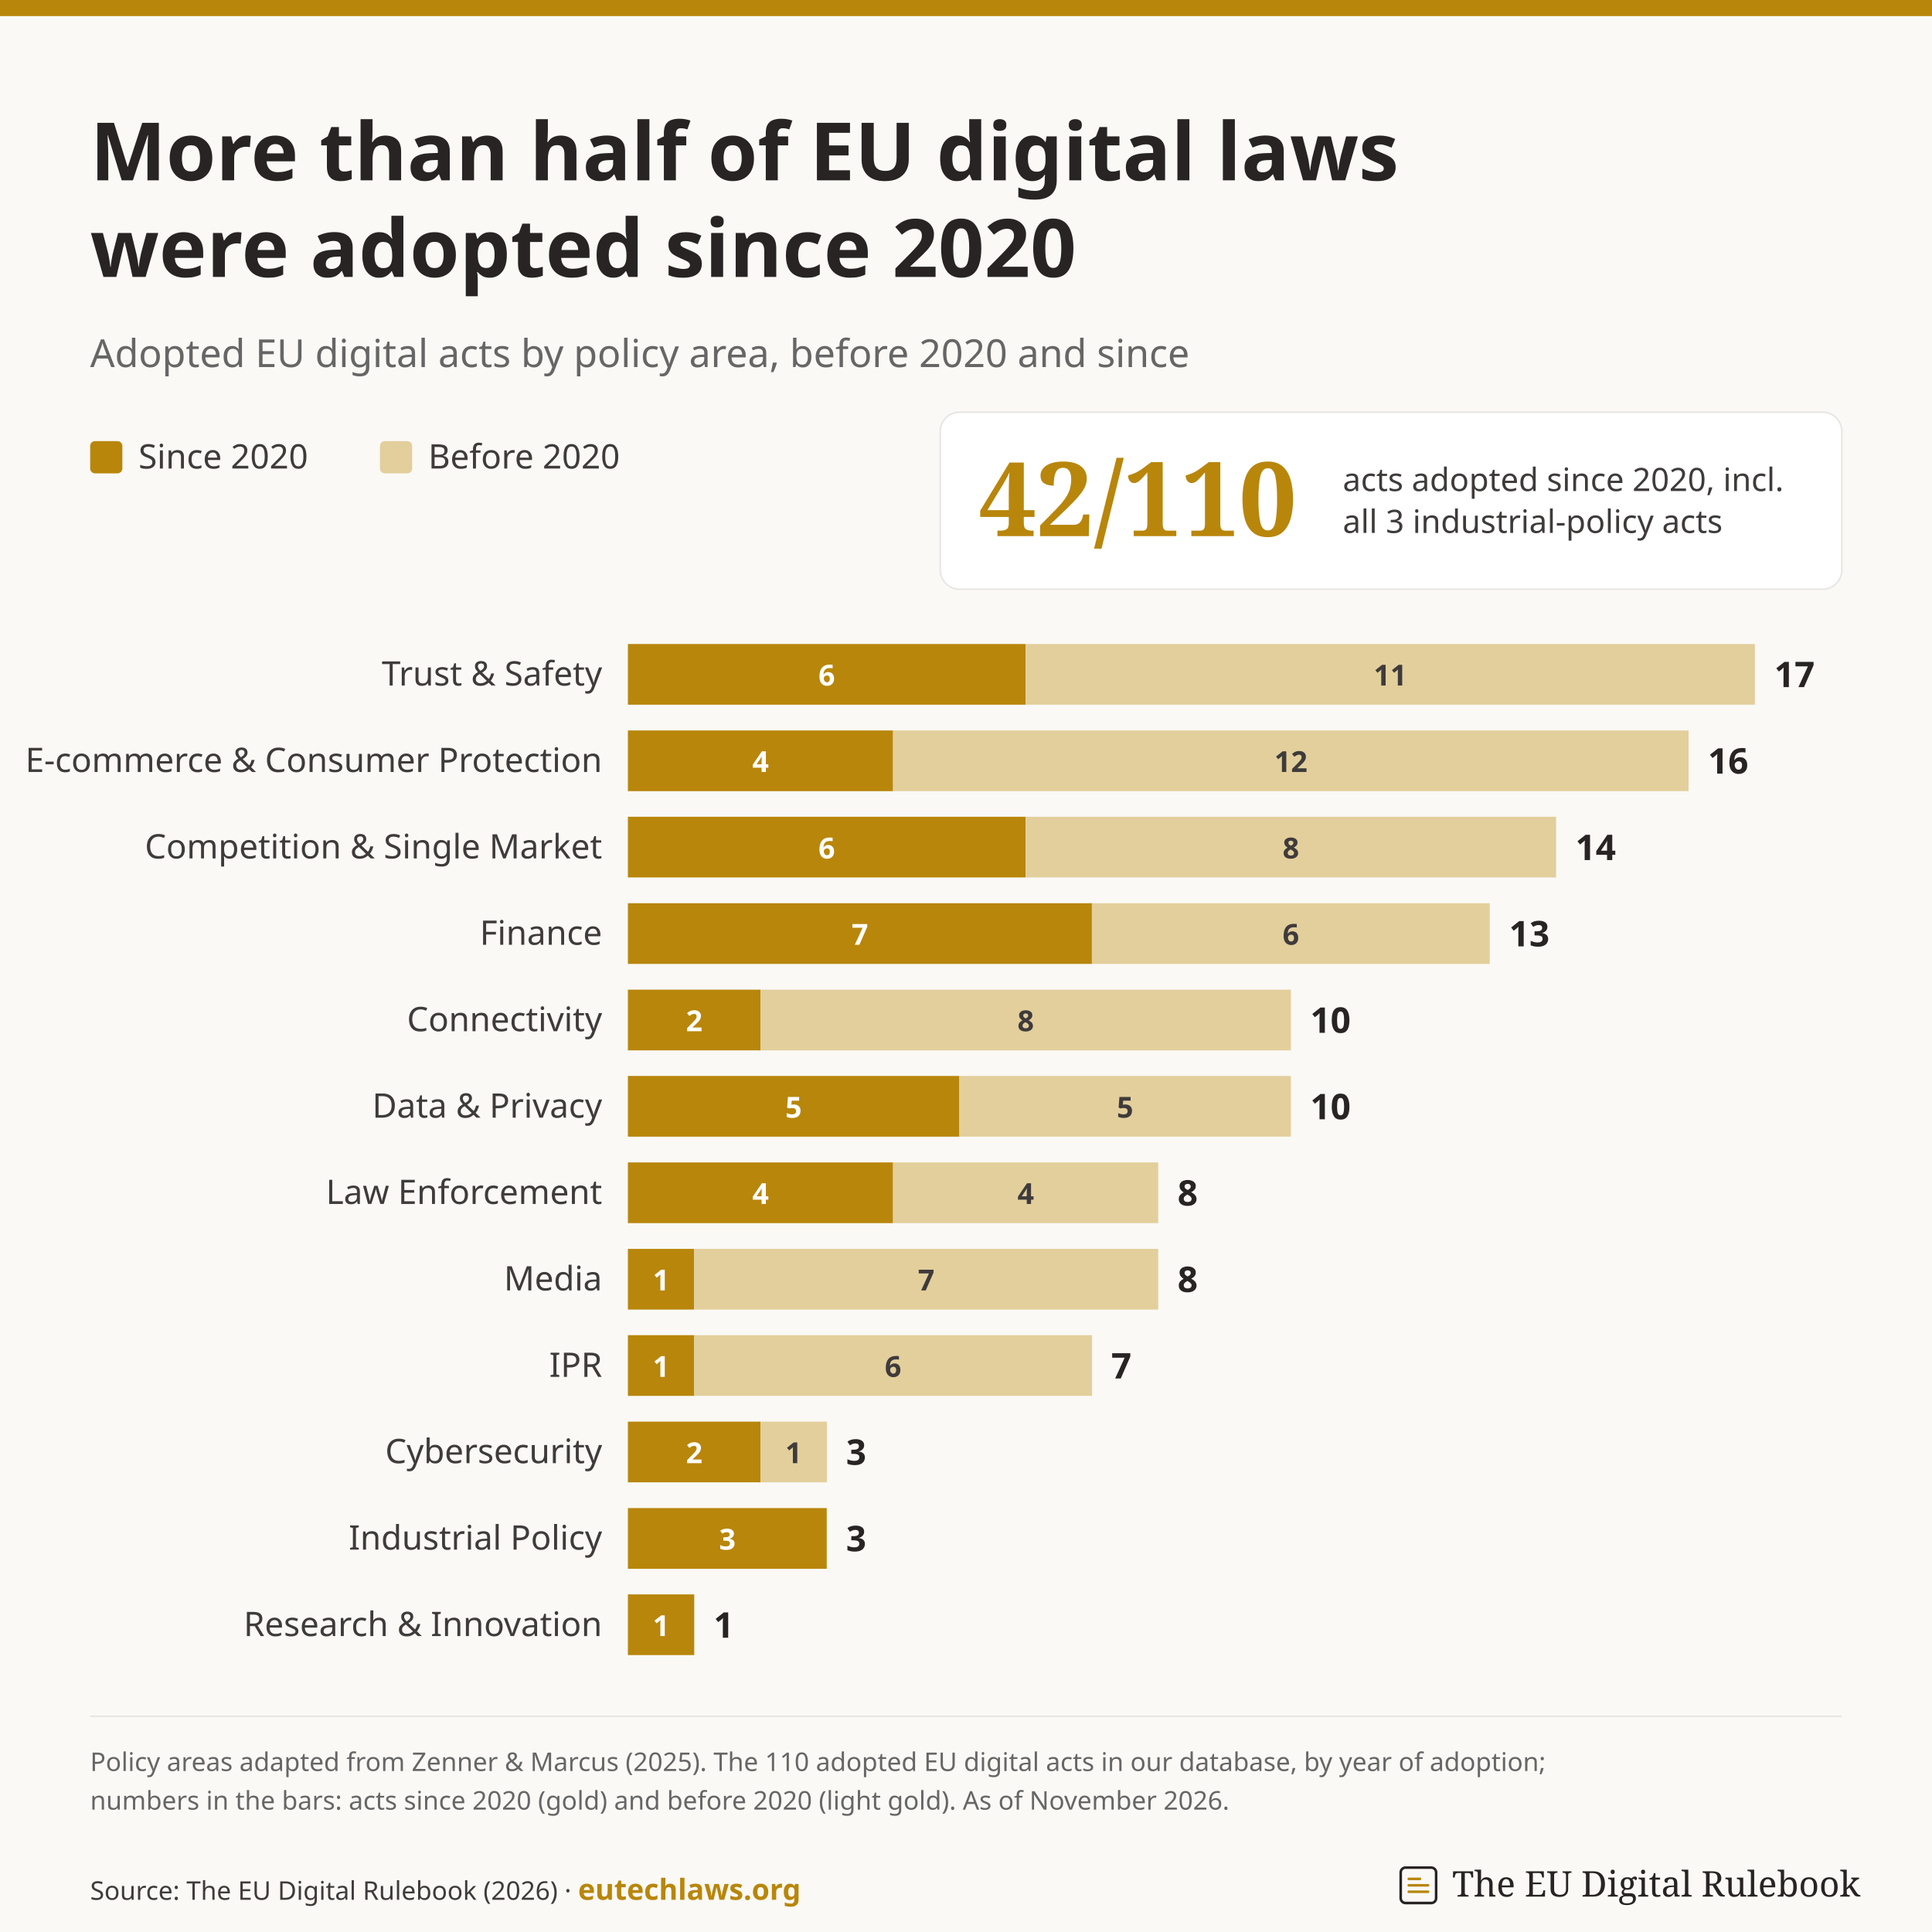
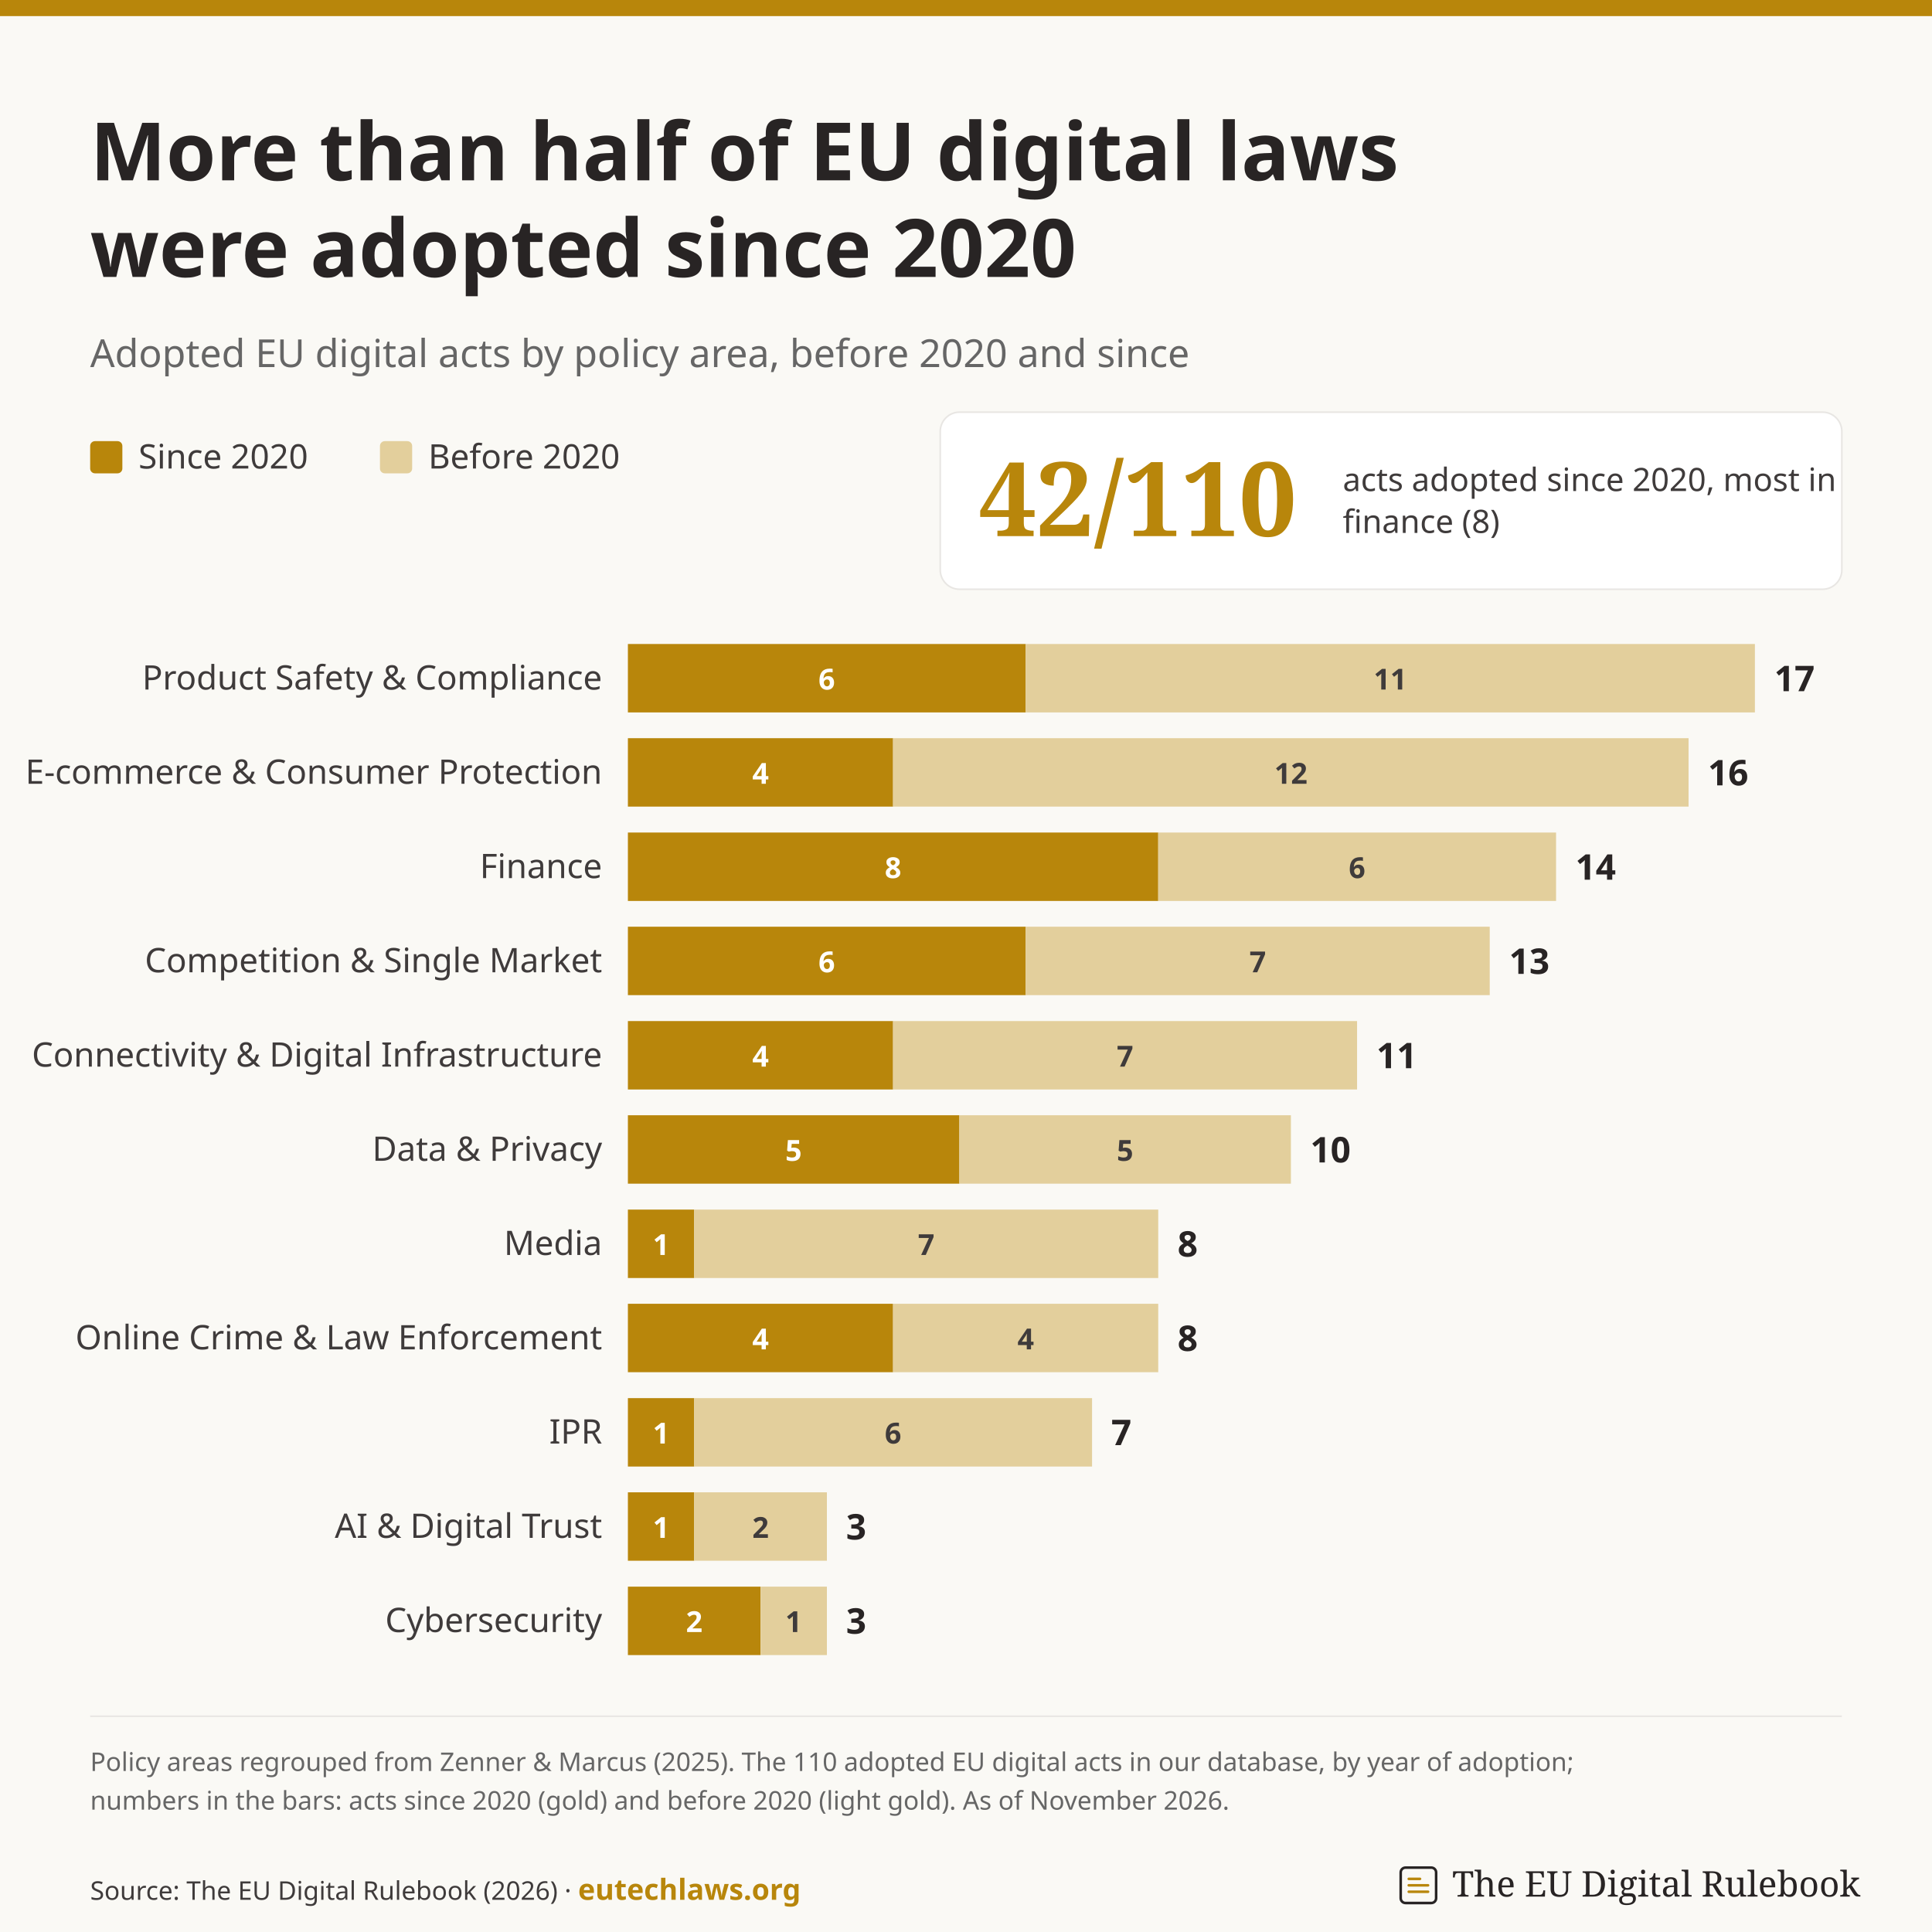
- <svg xmlns="http://www.w3.org/2000/svg" viewBox="0 0 1200 1200" width="100%" role="img" aria-label="More than half of EU digital laws were adopted since 2020: 42 of 110. By policy area: Trust &amp; Safety 17 (6 since 2020); E-commerce &amp; Consumer Protection 16 (4 since 2020); Competition &amp; Single Market 14 (6 since 2020); Finance 13 (7 since 2020); Connectivity 10 (2 since 2020); Data &amp; Privacy 10 (5 since 2020); Law Enforcement 8 (4 since 2020); Media 8 (1 since 2020); IPR 7 (1 since 2020); Cybersecurity 3 (2 since 2020); Industrial Policy 3 (3 since 2020); Research &amp; Innovation 1 (1 since 2020)">
+ <svg xmlns="http://www.w3.org/2000/svg" viewBox="0 0 1200 1200" width="100%" role="img" aria-label="More than half of EU digital laws were adopted since 2020: 42 of 110. By policy area: Product Safety &amp; Compliance 17 (6 since 2020); E-commerce &amp; Consumer Protection 16 (4 since 2020); Finance 14 (8 since 2020); Competition &amp; Single Market 13 (6 since 2020); Connectivity &amp; Digital Infrastructure 11 (4 since 2020); Data &amp; Privacy 10 (5 since 2020); Media 8 (1 since 2020); Online Crime &amp; Law Enforcement 8 (4 since 2020); IPR 7 (1 since 2020); AI &amp; Digital Trust 3 (1 since 2020); Cybersecurity 3 (2 since 2020)">
  <rect width="1200" height="1200" fill="#FAF9F5" />
  <rect width="1200" height="10" fill="#B8860B" />
  <text x="56.0" y="112.0" text-anchor="start" font-family="DM Sans, sans-serif" font-size="50" font-weight="700" fill="#282424">More than half of EU digital laws</text>
  <text x="56.0" y="172.0" text-anchor="start" font-family="DM Sans, sans-serif" font-size="50" font-weight="700" fill="#282424">were adopted since 2020</text>
  <text x="56.0" y="228.0" text-anchor="start" font-family="DM Sans, sans-serif" font-size="24" font-weight="400" fill="#666666">Adopted EU digital acts by policy area, before 2020 and since</text>
  <rect x="56" y="274" width="20" height="20" rx="3" fill="#B8860B" />
  <text x="86.0" y="291.0" text-anchor="start" font-family="DM Sans, sans-serif" font-size="21" font-weight="400" fill="#3F3B3B">Since 2020</text>
  <rect x="236" y="274" width="20" height="20" rx="3" fill="#E3CF9C" />
  <text x="266.0" y="291.0" text-anchor="start" font-family="DM Sans, sans-serif" font-size="21" font-weight="400" fill="#3F3B3B">Before 2020</text>
-   <text x="374.0" y="425.8" text-anchor="end" font-family="DM Sans, sans-serif" font-size="21" font-weight="400" fill="#3F3B3B">Trust &amp; Safety</text>
-   <rect x="390" y="400.0" width="247.1" height="37.7" fill="#B8860B" />
-   <text x="513.5" y="425.8" text-anchor="middle" font-family="DM Sans, sans-serif" font-size="18" font-weight="700" fill="#FFFFFF">6</text>
-   <rect x="637.1" y="400.0" width="452.9" height="37.7" fill="#E3CF9C" />
-   <text x="863.5" y="425.8" text-anchor="middle" font-family="DM Sans, sans-serif" font-size="18" font-weight="600" fill="#3F3B3B">11</text>
-   <text x="1102.0" y="426.8" text-anchor="start" font-family="DM Sans, sans-serif" font-size="22" font-weight="700" fill="#282424">17</text>
-   <text x="374.0" y="479.5" text-anchor="end" font-family="DM Sans, sans-serif" font-size="21" font-weight="400" fill="#3F3B3B">E-commerce &amp; Consumer Protection</text>
-   <rect x="390" y="453.7" width="164.7" height="37.7" fill="#B8860B" />
-   <text x="472.4" y="479.5" text-anchor="middle" font-family="DM Sans, sans-serif" font-size="18" font-weight="700" fill="#FFFFFF">4</text>
-   <rect x="554.7" y="453.7" width="494.1" height="37.7" fill="#E3CF9C" />
-   <text x="801.8" y="479.5" text-anchor="middle" font-family="DM Sans, sans-serif" font-size="18" font-weight="600" fill="#3F3B3B">12</text>
-   <text x="1060.8" y="480.5" text-anchor="start" font-family="DM Sans, sans-serif" font-size="22" font-weight="700" fill="#282424">16</text>
-   <text x="374.0" y="533.2" text-anchor="end" font-family="DM Sans, sans-serif" font-size="21" font-weight="400" fill="#3F3B3B">Competition &amp; Single Market</text>
-   <rect x="390" y="507.3" width="247.1" height="37.7" fill="#B8860B" />
-   <text x="513.5" y="533.2" text-anchor="middle" font-family="DM Sans, sans-serif" font-size="18" font-weight="700" fill="#FFFFFF">6</text>
-   <rect x="637.1" y="507.3" width="329.4" height="37.7" fill="#E3CF9C" />
-   <text x="801.8" y="533.2" text-anchor="middle" font-family="DM Sans, sans-serif" font-size="18" font-weight="600" fill="#3F3B3B">8</text>
-   <text x="978.5" y="534.2" text-anchor="start" font-family="DM Sans, sans-serif" font-size="22" font-weight="700" fill="#282424">14</text>
-   <text x="374.0" y="586.8" text-anchor="end" font-family="DM Sans, sans-serif" font-size="21" font-weight="400" fill="#3F3B3B">Finance</text>
-   <rect x="390" y="561.0" width="288.2" height="37.7" fill="#B8860B" />
-   <text x="534.1" y="586.8" text-anchor="middle" font-family="DM Sans, sans-serif" font-size="18" font-weight="700" fill="#FFFFFF">7</text>
-   <rect x="678.2" y="561.0" width="247.1" height="37.7" fill="#E3CF9C" />
-   <text x="801.8" y="586.8" text-anchor="middle" font-family="DM Sans, sans-serif" font-size="18" font-weight="600" fill="#3F3B3B">6</text>
-   <text x="937.3" y="587.8" text-anchor="start" font-family="DM Sans, sans-serif" font-size="22" font-weight="700" fill="#282424">13</text>
-   <text x="374.0" y="640.5" text-anchor="end" font-family="DM Sans, sans-serif" font-size="21" font-weight="400" fill="#3F3B3B">Connectivity</text>
-   <rect x="390" y="614.7" width="82.4" height="37.7" fill="#B8860B" />
-   <text x="431.2" y="640.5" text-anchor="middle" font-family="DM Sans, sans-serif" font-size="18" font-weight="700" fill="#FFFFFF">2</text>
-   <rect x="472.4" y="614.7" width="329.4" height="37.7" fill="#E3CF9C" />
-   <text x="637.1" y="640.5" text-anchor="middle" font-family="DM Sans, sans-serif" font-size="18" font-weight="600" fill="#3F3B3B">8</text>
-   <text x="813.8" y="641.5" text-anchor="start" font-family="DM Sans, sans-serif" font-size="22" font-weight="700" fill="#282424">10</text>
-   <text x="374.0" y="694.2" text-anchor="end" font-family="DM Sans, sans-serif" font-size="21" font-weight="400" fill="#3F3B3B">Data &amp; Privacy</text>
-   <rect x="390" y="668.3" width="205.9" height="37.7" fill="#B8860B" />
-   <text x="492.9" y="694.2" text-anchor="middle" font-family="DM Sans, sans-serif" font-size="18" font-weight="700" fill="#FFFFFF">5</text>
-   <rect x="595.9" y="668.3" width="205.9" height="37.7" fill="#E3CF9C" />
-   <text x="698.8" y="694.2" text-anchor="middle" font-family="DM Sans, sans-serif" font-size="18" font-weight="600" fill="#3F3B3B">5</text>
-   <text x="813.8" y="695.2" text-anchor="start" font-family="DM Sans, sans-serif" font-size="22" font-weight="700" fill="#282424">10</text>
-   <text x="374.0" y="747.8" text-anchor="end" font-family="DM Sans, sans-serif" font-size="21" font-weight="400" fill="#3F3B3B">Law Enforcement</text>
-   <rect x="390" y="722.0" width="164.7" height="37.7" fill="#B8860B" />
-   <text x="472.4" y="747.8" text-anchor="middle" font-family="DM Sans, sans-serif" font-size="18" font-weight="700" fill="#FFFFFF">4</text>
-   <rect x="554.7" y="722.0" width="164.7" height="37.7" fill="#E3CF9C" />
-   <text x="637.1" y="747.8" text-anchor="middle" font-family="DM Sans, sans-serif" font-size="18" font-weight="600" fill="#3F3B3B">4</text>
-   <text x="731.4" y="748.8" text-anchor="start" font-family="DM Sans, sans-serif" font-size="22" font-weight="700" fill="#282424">8</text>
-   <text x="374.0" y="801.5" text-anchor="end" font-family="DM Sans, sans-serif" font-size="21" font-weight="400" fill="#3F3B3B">Media</text>
-   <rect x="390" y="775.7" width="41.2" height="37.7" fill="#B8860B" />
-   <text x="410.6" y="801.5" text-anchor="middle" font-family="DM Sans, sans-serif" font-size="18" font-weight="700" fill="#FFFFFF">1</text>
-   <rect x="431.2" y="775.7" width="288.2" height="37.7" fill="#E3CF9C" />
-   <text x="575.3" y="801.5" text-anchor="middle" font-family="DM Sans, sans-serif" font-size="18" font-weight="600" fill="#3F3B3B">7</text>
-   <text x="731.4" y="802.5" text-anchor="start" font-family="DM Sans, sans-serif" font-size="22" font-weight="700" fill="#282424">8</text>
-   <text x="374.0" y="855.2" text-anchor="end" font-family="DM Sans, sans-serif" font-size="21" font-weight="400" fill="#3F3B3B">IPR</text>
-   <rect x="390" y="829.3" width="41.2" height="37.7" fill="#B8860B" />
-   <text x="410.6" y="855.2" text-anchor="middle" font-family="DM Sans, sans-serif" font-size="18" font-weight="700" fill="#FFFFFF">1</text>
-   <rect x="431.2" y="829.3" width="247.1" height="37.7" fill="#E3CF9C" />
-   <text x="554.7" y="855.2" text-anchor="middle" font-family="DM Sans, sans-serif" font-size="18" font-weight="600" fill="#3F3B3B">6</text>
-   <text x="690.2" y="856.2" text-anchor="start" font-family="DM Sans, sans-serif" font-size="22" font-weight="700" fill="#282424">7</text>
-   <text x="374.0" y="908.8" text-anchor="end" font-family="DM Sans, sans-serif" font-size="21" font-weight="400" fill="#3F3B3B">Cybersecurity</text>
-   <rect x="390" y="883.0" width="82.4" height="37.7" fill="#B8860B" />
-   <text x="431.2" y="908.8" text-anchor="middle" font-family="DM Sans, sans-serif" font-size="18" font-weight="700" fill="#FFFFFF">2</text>
-   <rect x="472.4" y="883.0" width="41.2" height="37.7" fill="#E3CF9C" />
-   <text x="492.9" y="908.8" text-anchor="middle" font-family="DM Sans, sans-serif" font-size="18" font-weight="600" fill="#3F3B3B">1</text>
-   <text x="525.5" y="909.8" text-anchor="start" font-family="DM Sans, sans-serif" font-size="22" font-weight="700" fill="#282424">3</text>
-   <text x="374.0" y="962.5" text-anchor="end" font-family="DM Sans, sans-serif" font-size="21" font-weight="400" fill="#3F3B3B">Industrial Policy</text>
-   <rect x="390" y="936.7" width="123.5" height="37.7" fill="#B8860B" />
-   <text x="451.8" y="962.5" text-anchor="middle" font-family="DM Sans, sans-serif" font-size="18" font-weight="700" fill="#FFFFFF">3</text>
-   <text x="525.5" y="963.5" text-anchor="start" font-family="DM Sans, sans-serif" font-size="22" font-weight="700" fill="#282424">3</text>
-   <text x="374.0" y="1016.2" text-anchor="end" font-family="DM Sans, sans-serif" font-size="21" font-weight="400" fill="#3F3B3B">Research &amp; Innovation</text>
-   <rect x="390" y="990.3" width="41.2" height="37.7" fill="#B8860B" />
-   <text x="410.6" y="1016.2" text-anchor="middle" font-family="DM Sans, sans-serif" font-size="18" font-weight="700" fill="#FFFFFF">1</text>
-   <text x="443.2" y="1017.2" text-anchor="start" font-family="DM Sans, sans-serif" font-size="22" font-weight="700" fill="#282424">1</text>
+   <text x="374.0" y="428.3" text-anchor="end" font-family="DM Sans, sans-serif" font-size="21" font-weight="400" fill="#3F3B3B">Product Safety &amp; Compliance</text>
+   <rect x="390" y="400.0" width="247.1" height="42.5" fill="#B8860B" />
+   <text x="513.5" y="428.3" text-anchor="middle" font-family="DM Sans, sans-serif" font-size="18" font-weight="700" fill="#FFFFFF">6</text>
+   <rect x="637.1" y="400.0" width="452.9" height="42.5" fill="#E3CF9C" />
+   <text x="863.5" y="428.3" text-anchor="middle" font-family="DM Sans, sans-serif" font-size="18" font-weight="600" fill="#3F3B3B">11</text>
+   <text x="1102.0" y="429.3" text-anchor="start" font-family="DM Sans, sans-serif" font-size="22" font-weight="700" fill="#282424">17</text>
+   <text x="374.0" y="486.8" text-anchor="end" font-family="DM Sans, sans-serif" font-size="21" font-weight="400" fill="#3F3B3B">E-commerce &amp; Consumer Protection</text>
+   <rect x="390" y="458.5" width="164.7" height="42.5" fill="#B8860B" />
+   <text x="472.4" y="486.8" text-anchor="middle" font-family="DM Sans, sans-serif" font-size="18" font-weight="700" fill="#FFFFFF">4</text>
+   <rect x="554.7" y="458.5" width="494.1" height="42.5" fill="#E3CF9C" />
+   <text x="801.8" y="486.8" text-anchor="middle" font-family="DM Sans, sans-serif" font-size="18" font-weight="600" fill="#3F3B3B">12</text>
+   <text x="1060.8" y="487.8" text-anchor="start" font-family="DM Sans, sans-serif" font-size="22" font-weight="700" fill="#282424">16</text>
+   <text x="374.0" y="545.4" text-anchor="end" font-family="DM Sans, sans-serif" font-size="21" font-weight="400" fill="#3F3B3B">Finance</text>
+   <rect x="390" y="517.1" width="329.4" height="42.5" fill="#B8860B" />
+   <text x="554.7" y="545.4" text-anchor="middle" font-family="DM Sans, sans-serif" font-size="18" font-weight="700" fill="#FFFFFF">8</text>
+   <rect x="719.4" y="517.1" width="247.1" height="42.5" fill="#E3CF9C" />
+   <text x="842.9" y="545.4" text-anchor="middle" font-family="DM Sans, sans-serif" font-size="18" font-weight="600" fill="#3F3B3B">6</text>
+   <text x="978.5" y="546.4" text-anchor="start" font-family="DM Sans, sans-serif" font-size="22" font-weight="700" fill="#282424">14</text>
+   <text x="374.0" y="603.9" text-anchor="end" font-family="DM Sans, sans-serif" font-size="21" font-weight="400" fill="#3F3B3B">Competition &amp; Single Market</text>
+   <rect x="390" y="575.6" width="247.1" height="42.5" fill="#B8860B" />
+   <text x="513.5" y="603.9" text-anchor="middle" font-family="DM Sans, sans-serif" font-size="18" font-weight="700" fill="#FFFFFF">6</text>
+   <rect x="637.1" y="575.6" width="288.2" height="42.5" fill="#E3CF9C" />
+   <text x="781.2" y="603.9" text-anchor="middle" font-family="DM Sans, sans-serif" font-size="18" font-weight="600" fill="#3F3B3B">7</text>
+   <text x="937.3" y="604.9" text-anchor="start" font-family="DM Sans, sans-serif" font-size="22" font-weight="700" fill="#282424">13</text>
+   <text x="374.0" y="662.5" text-anchor="end" font-family="DM Sans, sans-serif" font-size="21" font-weight="400" fill="#3F3B3B">Connectivity &amp; Digital Infrastructure</text>
+   <rect x="390" y="634.2" width="164.7" height="42.5" fill="#B8860B" />
+   <text x="472.4" y="662.5" text-anchor="middle" font-family="DM Sans, sans-serif" font-size="18" font-weight="700" fill="#FFFFFF">4</text>
+   <rect x="554.7" y="634.2" width="288.2" height="42.5" fill="#E3CF9C" />
+   <text x="698.8" y="662.5" text-anchor="middle" font-family="DM Sans, sans-serif" font-size="18" font-weight="600" fill="#3F3B3B">7</text>
+   <text x="854.9" y="663.5" text-anchor="start" font-family="DM Sans, sans-serif" font-size="22" font-weight="700" fill="#282424">11</text>
+   <text x="374.0" y="721.0" text-anchor="end" font-family="DM Sans, sans-serif" font-size="21" font-weight="400" fill="#3F3B3B">Data &amp; Privacy</text>
+   <rect x="390" y="692.7" width="205.9" height="42.5" fill="#B8860B" />
+   <text x="492.9" y="721.0" text-anchor="middle" font-family="DM Sans, sans-serif" font-size="18" font-weight="700" fill="#FFFFFF">5</text>
+   <rect x="595.9" y="692.7" width="205.9" height="42.5" fill="#E3CF9C" />
+   <text x="698.8" y="721.0" text-anchor="middle" font-family="DM Sans, sans-serif" font-size="18" font-weight="600" fill="#3F3B3B">5</text>
+   <text x="813.8" y="722.0" text-anchor="start" font-family="DM Sans, sans-serif" font-size="22" font-weight="700" fill="#282424">10</text>
+   <text x="374.0" y="779.5" text-anchor="end" font-family="DM Sans, sans-serif" font-size="21" font-weight="400" fill="#3F3B3B">Media</text>
+   <rect x="390" y="751.3" width="41.2" height="42.5" fill="#B8860B" />
+   <text x="410.6" y="779.5" text-anchor="middle" font-family="DM Sans, sans-serif" font-size="18" font-weight="700" fill="#FFFFFF">1</text>
+   <rect x="431.2" y="751.3" width="288.2" height="42.5" fill="#E3CF9C" />
+   <text x="575.3" y="779.5" text-anchor="middle" font-family="DM Sans, sans-serif" font-size="18" font-weight="600" fill="#3F3B3B">7</text>
+   <text x="731.4" y="780.5" text-anchor="start" font-family="DM Sans, sans-serif" font-size="22" font-weight="700" fill="#282424">8</text>
+   <text x="374.0" y="838.1" text-anchor="end" font-family="DM Sans, sans-serif" font-size="21" font-weight="400" fill="#3F3B3B">Online Crime &amp; Law Enforcement</text>
+   <rect x="390" y="809.8" width="164.7" height="42.5" fill="#B8860B" />
+   <text x="472.4" y="838.1" text-anchor="middle" font-family="DM Sans, sans-serif" font-size="18" font-weight="700" fill="#FFFFFF">4</text>
+   <rect x="554.7" y="809.8" width="164.7" height="42.5" fill="#E3CF9C" />
+   <text x="637.1" y="838.1" text-anchor="middle" font-family="DM Sans, sans-serif" font-size="18" font-weight="600" fill="#3F3B3B">4</text>
+   <text x="731.4" y="839.1" text-anchor="start" font-family="DM Sans, sans-serif" font-size="22" font-weight="700" fill="#282424">8</text>
+   <text x="374.0" y="896.6" text-anchor="end" font-family="DM Sans, sans-serif" font-size="21" font-weight="400" fill="#3F3B3B">IPR</text>
+   <rect x="390" y="868.4" width="41.2" height="42.5" fill="#B8860B" />
+   <text x="410.6" y="896.6" text-anchor="middle" font-family="DM Sans, sans-serif" font-size="18" font-weight="700" fill="#FFFFFF">1</text>
+   <rect x="431.2" y="868.4" width="247.1" height="42.5" fill="#E3CF9C" />
+   <text x="554.7" y="896.6" text-anchor="middle" font-family="DM Sans, sans-serif" font-size="18" font-weight="600" fill="#3F3B3B">6</text>
+   <text x="690.2" y="897.6" text-anchor="start" font-family="DM Sans, sans-serif" font-size="22" font-weight="700" fill="#282424">7</text>
+   <text x="374.0" y="955.2" text-anchor="end" font-family="DM Sans, sans-serif" font-size="21" font-weight="400" fill="#3F3B3B">AI &amp; Digital Trust</text>
+   <rect x="390" y="926.9" width="41.2" height="42.5" fill="#B8860B" />
+   <text x="410.6" y="955.2" text-anchor="middle" font-family="DM Sans, sans-serif" font-size="18" font-weight="700" fill="#FFFFFF">1</text>
+   <rect x="431.2" y="926.9" width="82.4" height="42.5" fill="#E3CF9C" />
+   <text x="472.4" y="955.2" text-anchor="middle" font-family="DM Sans, sans-serif" font-size="18" font-weight="600" fill="#3F3B3B">2</text>
+   <text x="525.5" y="956.2" text-anchor="start" font-family="DM Sans, sans-serif" font-size="22" font-weight="700" fill="#282424">3</text>
+   <text x="374.0" y="1013.7" text-anchor="end" font-family="DM Sans, sans-serif" font-size="21" font-weight="400" fill="#3F3B3B">Cybersecurity</text>
+   <rect x="390" y="985.5" width="82.4" height="42.5" fill="#B8860B" />
+   <text x="431.2" y="1013.7" text-anchor="middle" font-family="DM Sans, sans-serif" font-size="18" font-weight="700" fill="#FFFFFF">2</text>
+   <rect x="472.4" y="985.5" width="41.2" height="42.5" fill="#E3CF9C" />
+   <text x="492.9" y="1013.7" text-anchor="middle" font-family="DM Sans, sans-serif" font-size="18" font-weight="600" fill="#3F3B3B">1</text>
+   <text x="525.5" y="1014.7" text-anchor="start" font-family="DM Sans, sans-serif" font-size="22" font-weight="700" fill="#282424">3</text>
  <rect x="584" y="256" width="560" height="110" rx="12" fill="#FFFFFF" stroke="#E8E6E3" />
  <text x="608.0" y="333.0" text-anchor="start" font-family="'Source Serif 4', Georgia, serif" font-size="64" font-weight="700" fill="#B8860B">42/110</text>
-   <text x="834.0" y="305.0" text-anchor="start" font-family="DM Sans, sans-serif" font-size="20" font-weight="400" fill="#3F3B3B">acts adopted since 2020, incl.</text>
-   <text x="834.0" y="331.0" text-anchor="start" font-family="DM Sans, sans-serif" font-size="20" font-weight="400" fill="#3F3B3B">all 3 industrial-policy acts</text>
+   <text x="834.0" y="305.0" text-anchor="start" font-family="DM Sans, sans-serif" font-size="20" font-weight="400" fill="#3F3B3B">acts adopted since 2020, most in</text>
+   <text x="834.0" y="331.0" text-anchor="start" font-family="DM Sans, sans-serif" font-size="20" font-weight="400" fill="#3F3B3B">finance (8)</text>
  <line x1="56" x2="1144" y1="1066" y2="1066" stroke="#E8E6E3" />
-   <text x="56.0" y="1100.0" text-anchor="start" font-family="DM Sans, sans-serif" font-size="16" font-weight="400" fill="#666666">Policy areas adapted from Zenner &amp; Marcus (2025). The 110 adopted EU digital acts in our database, by year of adoption;</text>
+   <text x="56.0" y="1100.0" text-anchor="start" font-family="DM Sans, sans-serif" font-size="16" font-weight="400" fill="#666666">Policy areas regrouped from Zenner &amp; Marcus (2025). The 110 adopted EU digital acts in our database, by year of adoption;</text>
  <text x="56.0" y="1124.0" text-anchor="start" font-family="DM Sans, sans-serif" font-size="16" font-weight="400" fill="#666666">numbers in the bars: acts since 2020 (gold) and before 2020 (light gold). As of November 2026.</text>
  <g transform="translate(870,1160)">
    <rect x="0" y="0" width="22" height="22" rx="3" fill="none" stroke="#282424" stroke-width="1.6" />
    <path d="M5 15h12M5 11h12M5 7h7" stroke="#B8860B" stroke-width="1.6" stroke-linecap="round" />
  </g>
  <text x="902.0" y="1178.0" text-anchor="start" font-family="'Source Serif 4', Georgia, serif" font-size="22" font-weight="400" fill="#282424">The EU Digital Rulebook</text>
  <text x="56.0" y="1180.0" text-anchor="start" font-family="DM Sans, sans-serif" font-size="16" font-weight="500" fill="#3F3B3B">Source: The EU Digital Rulebook (2026) · <tspan fill="#B8860B" font-weight="700" font-size="18">eutechlaws.org</tspan>
  </text>
</svg>
